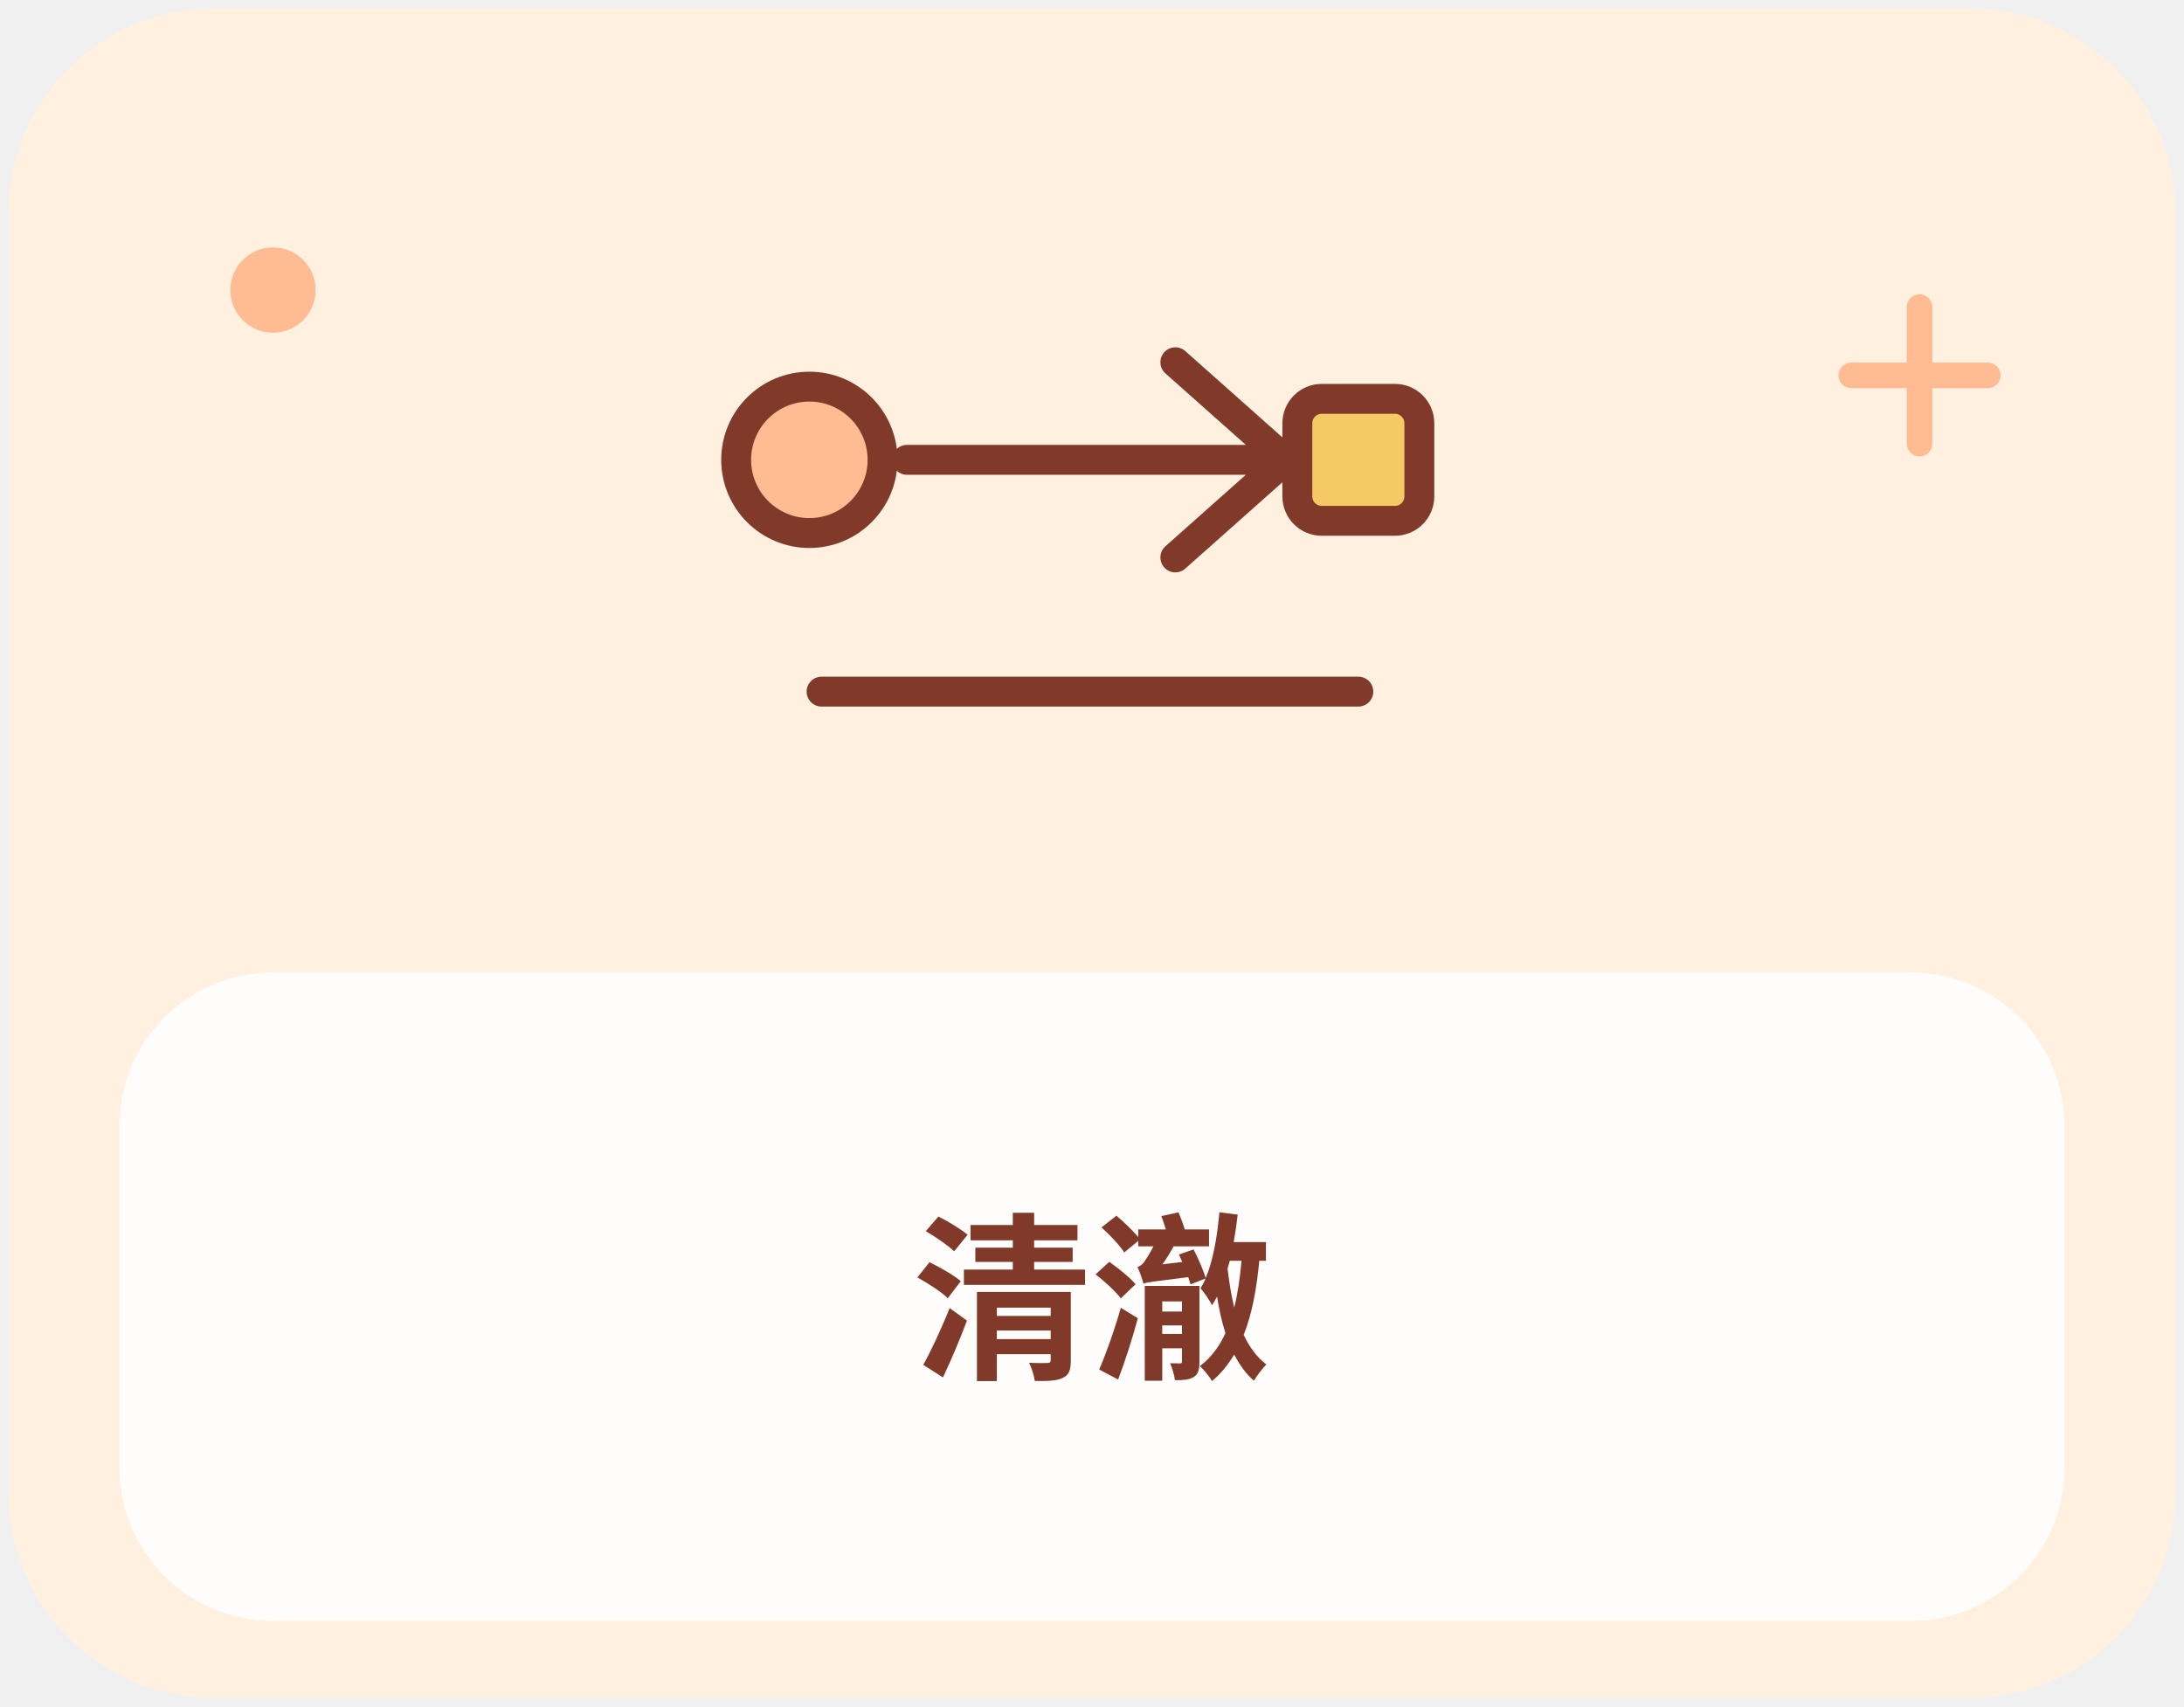
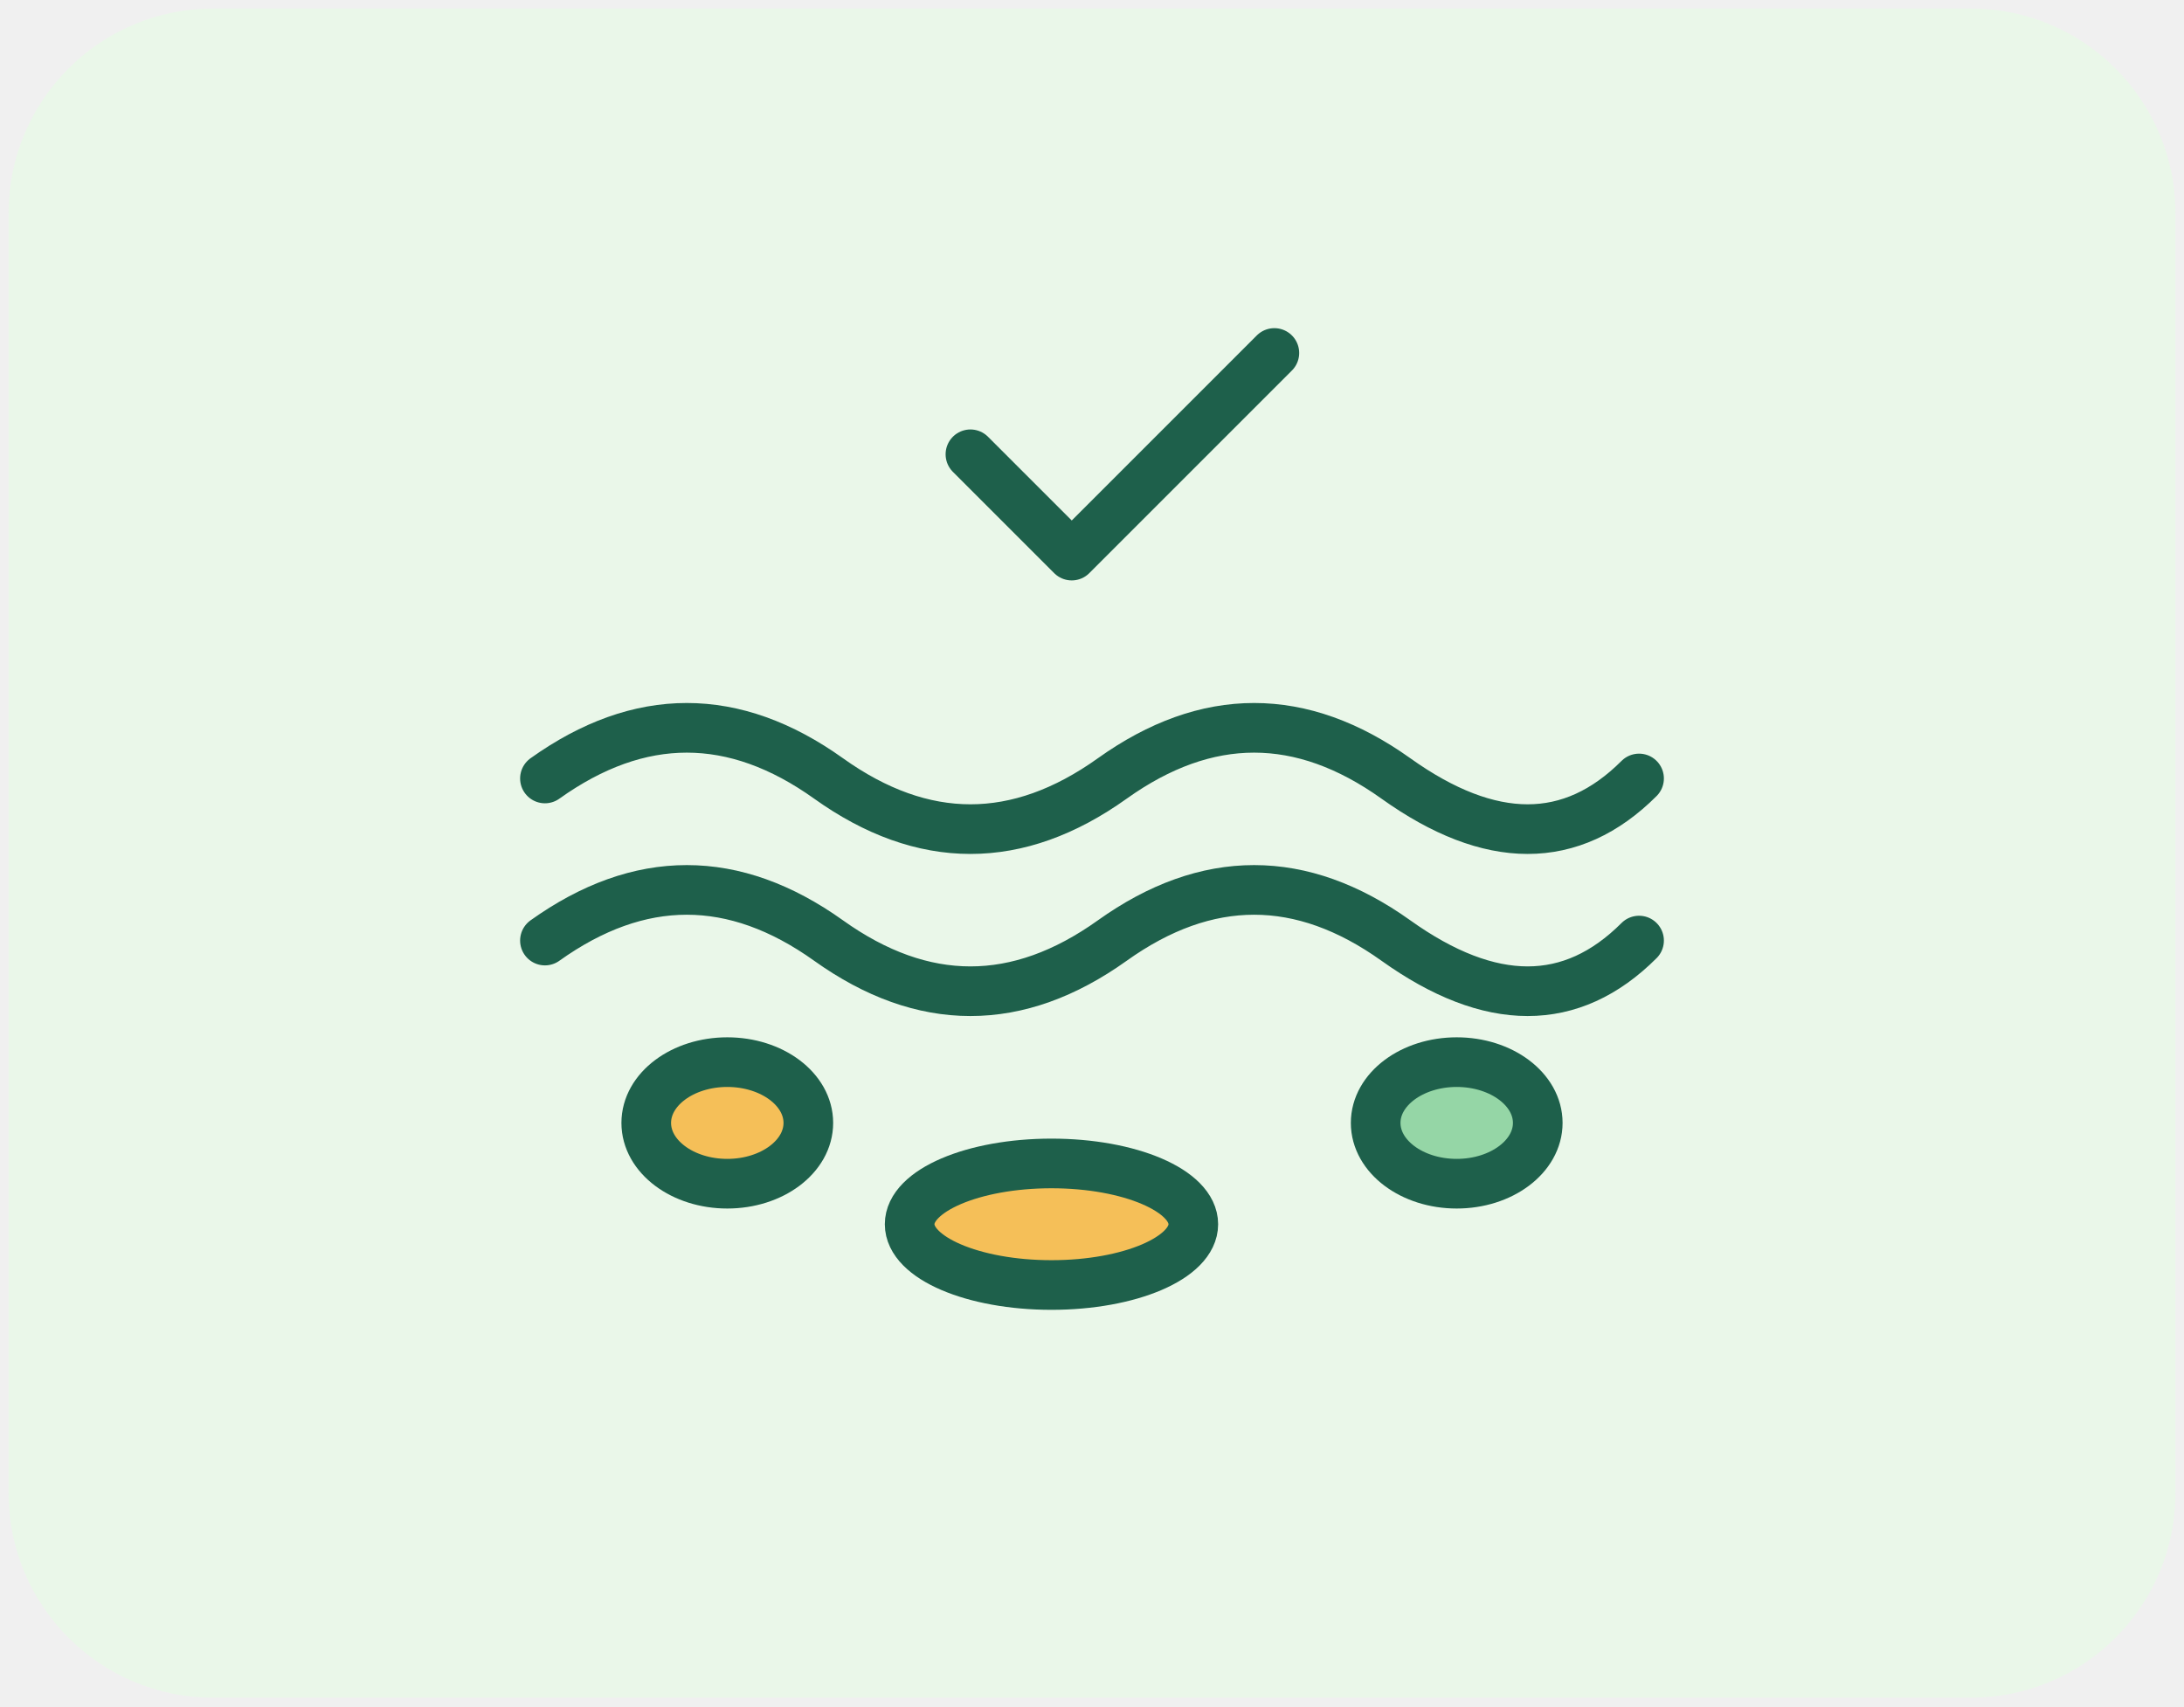
- <svg xmlns="http://www.w3.org/2000/svg" width="256" height="200" viewBox="0 0 256 200" font-family="system-ui,Noto Sans CJK SC,Microsoft YaHei,sans-serif" role="img">
-   <rect x="1" y="1" width="254" height="198" rx="24" fill="#fff0e0" />
-   <circle cx="32" cy="34" r="5" fill="#ffbb92" />
-   <path d="M225 36v16m-8-8h16" stroke="#ffbb92" stroke-width="3" stroke-linecap="round" />
-   <g transform="translate(82 11) scale(1.43)" stroke="#813a29" stroke-width="2.45" stroke-linecap="round" stroke-linejoin="round" fill="none">
-     <ellipse cx="9" cy="30" rx="6" ry="6" fill="#ffbb92" />
-     <path d="M17 30h31m-9-8 9 8-9 8" fill="none" />
-     <rect x="49" y="25" width="10" height="10" rx="2" fill="#f5ca64" />
-     <path d="M10 49h44" fill="none" />
+ <svg xmlns="http://www.w3.org/2000/svg" width="256" height="200" viewBox="0 0 256 200" font-family="system-ui,sans-serif" role="img">
+   <rect x="1" y="1" width="254" height="198" rx="24" fill="#eaf7e9" />
+   <g transform="translate(52 20) scale(2.375)" stroke="#1e604b" stroke-width="2.45" stroke-linecap="round" stroke-linejoin="round" fill="none">
+     <g transform="translate(0 0) scale(1)">
+       <path d="M5 30q7-5 14 0t14 0 14 0 12 0m-54 8q7-5 14 0t14 0 14 0 12 0" fill="none" />
+       <ellipse cx="14" cy="47" rx="4" ry="3" fill="#f5bf58" />
+       <ellipse cx="30" cy="52" rx="7" ry="3" fill="#f5bf58" />
+       <ellipse cx="50" cy="47" rx="4" ry="3" fill="#95d6a6" />
+       <path d="M26 14l5 5 10-10" fill="none" />
+     </g>
  </g>
-   <rect x="14" y="114" width="228" height="76" rx="18" fill="#fff" opacity=".87" />
-   <text x="128" y="160" fill="#813a29" font-size="21" font-weight="700" text-anchor="middle">清澈</text>
</svg>
